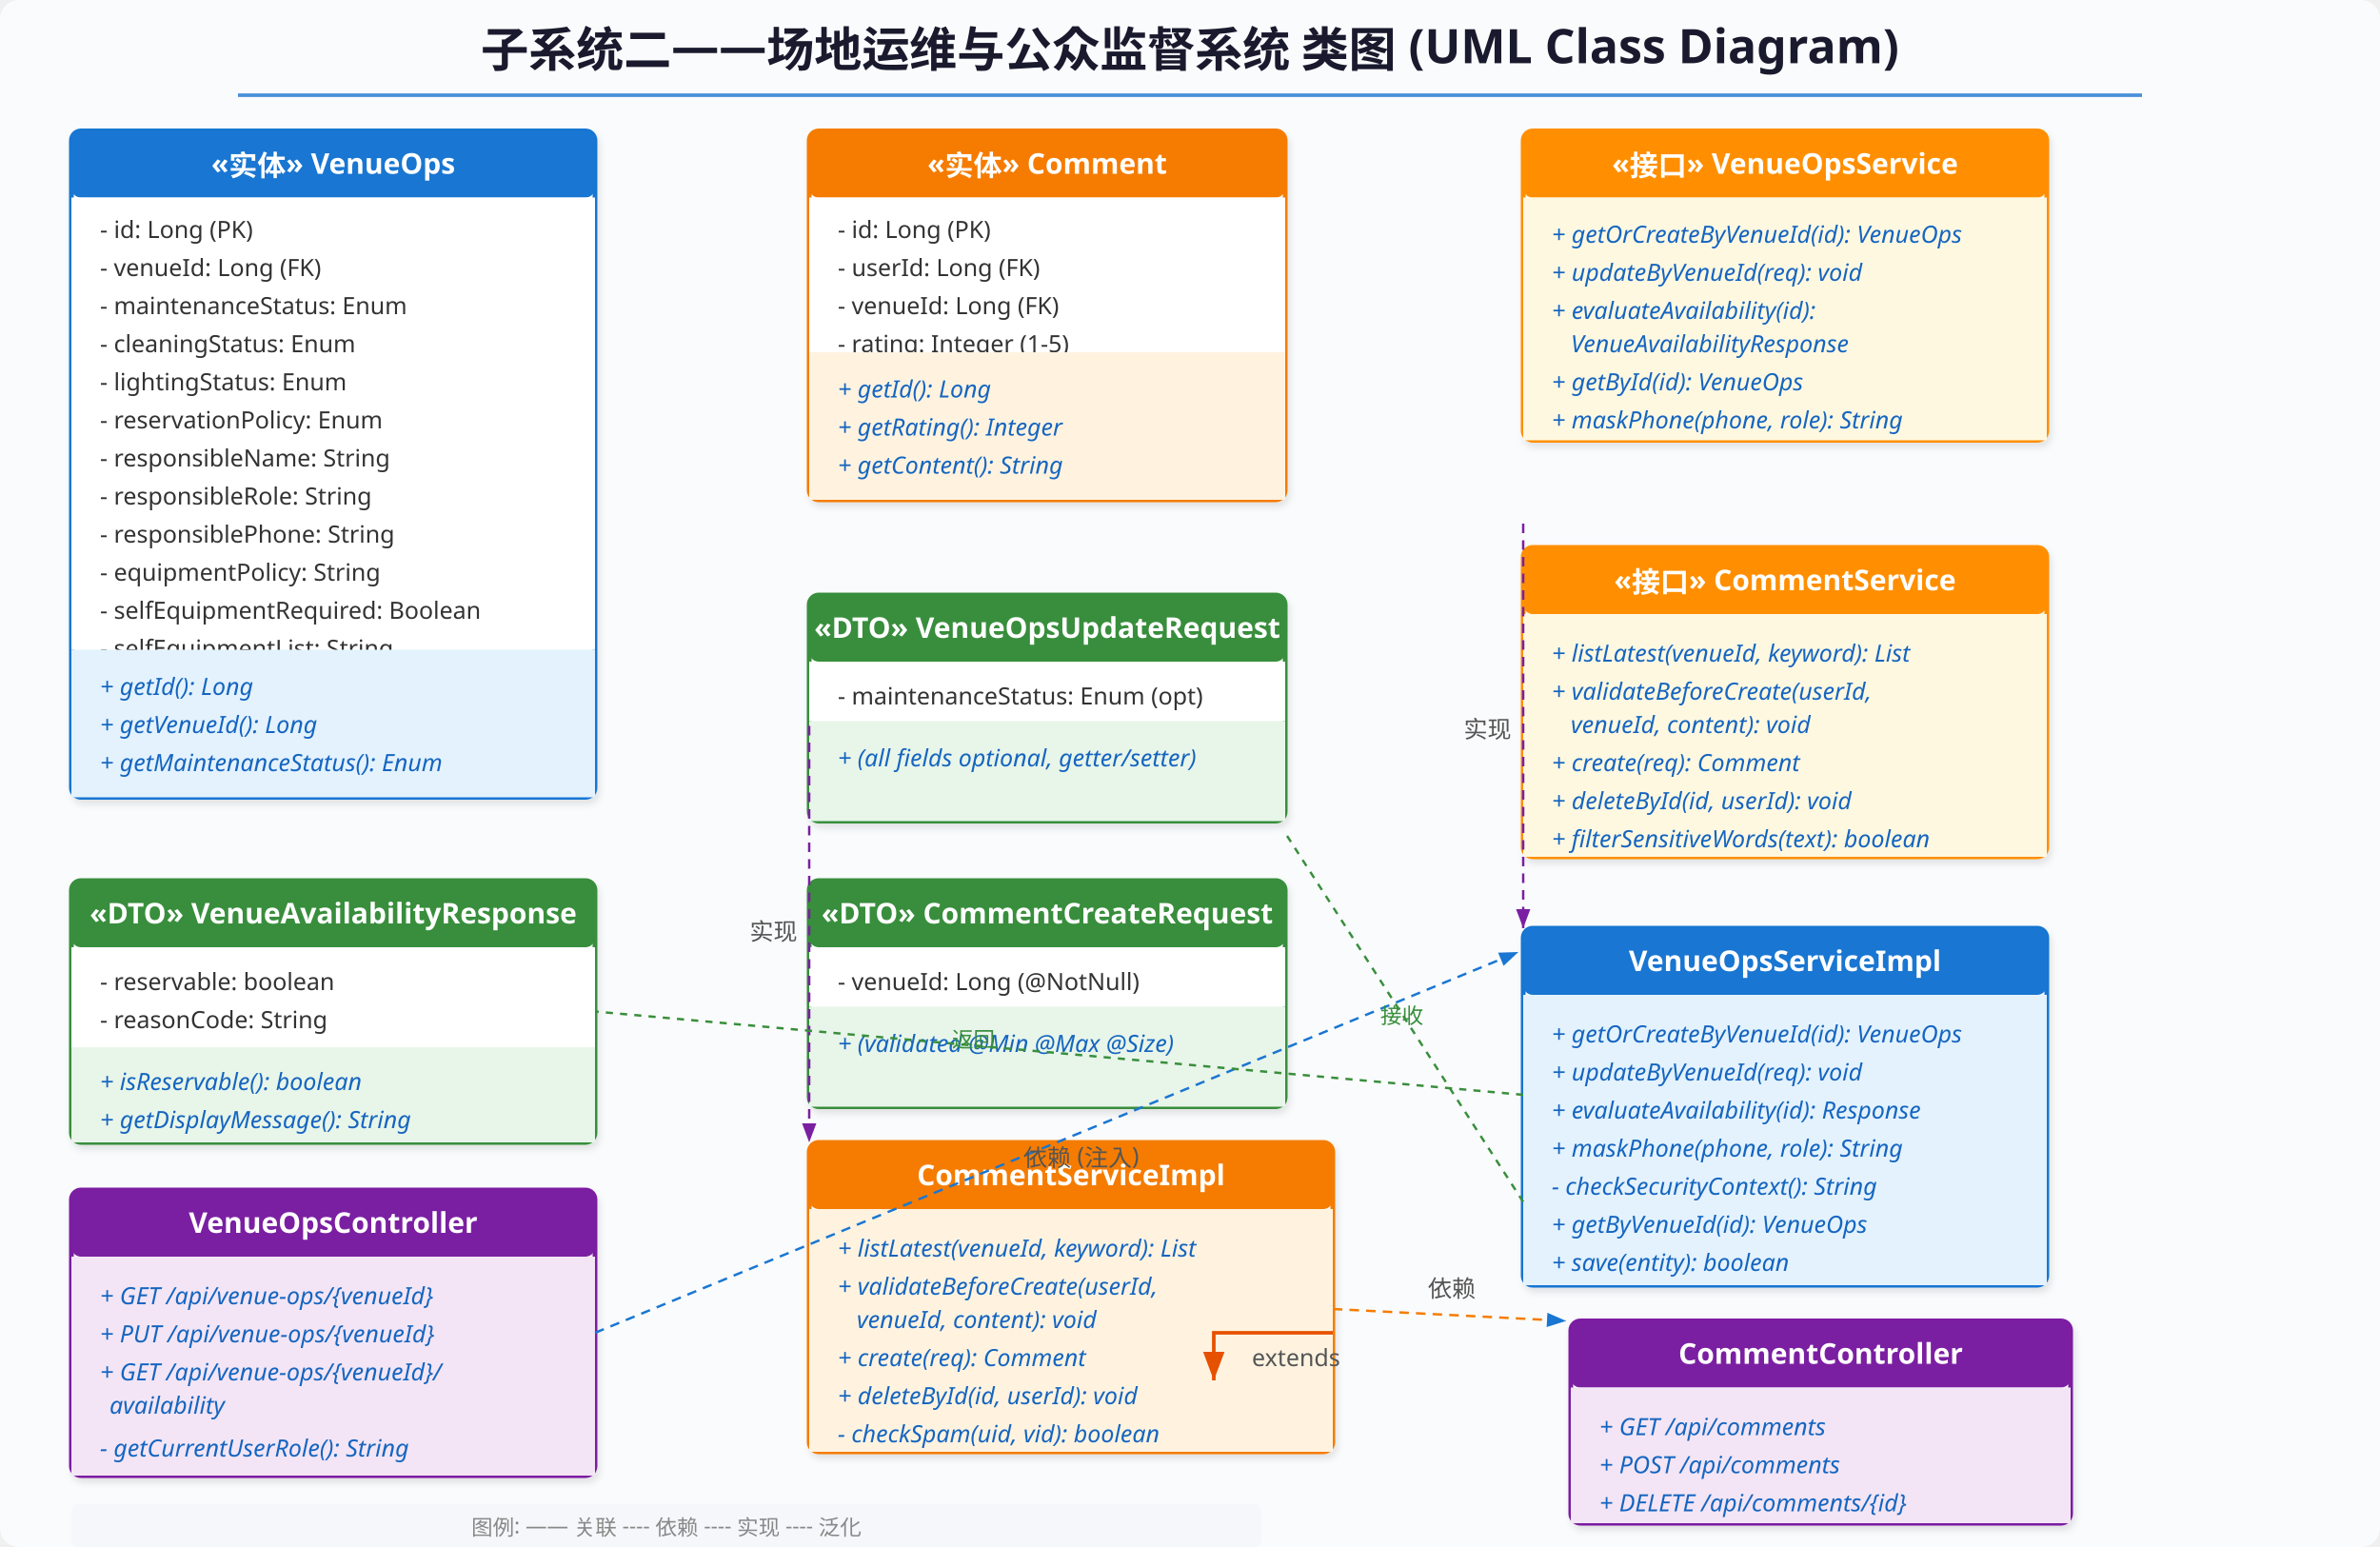
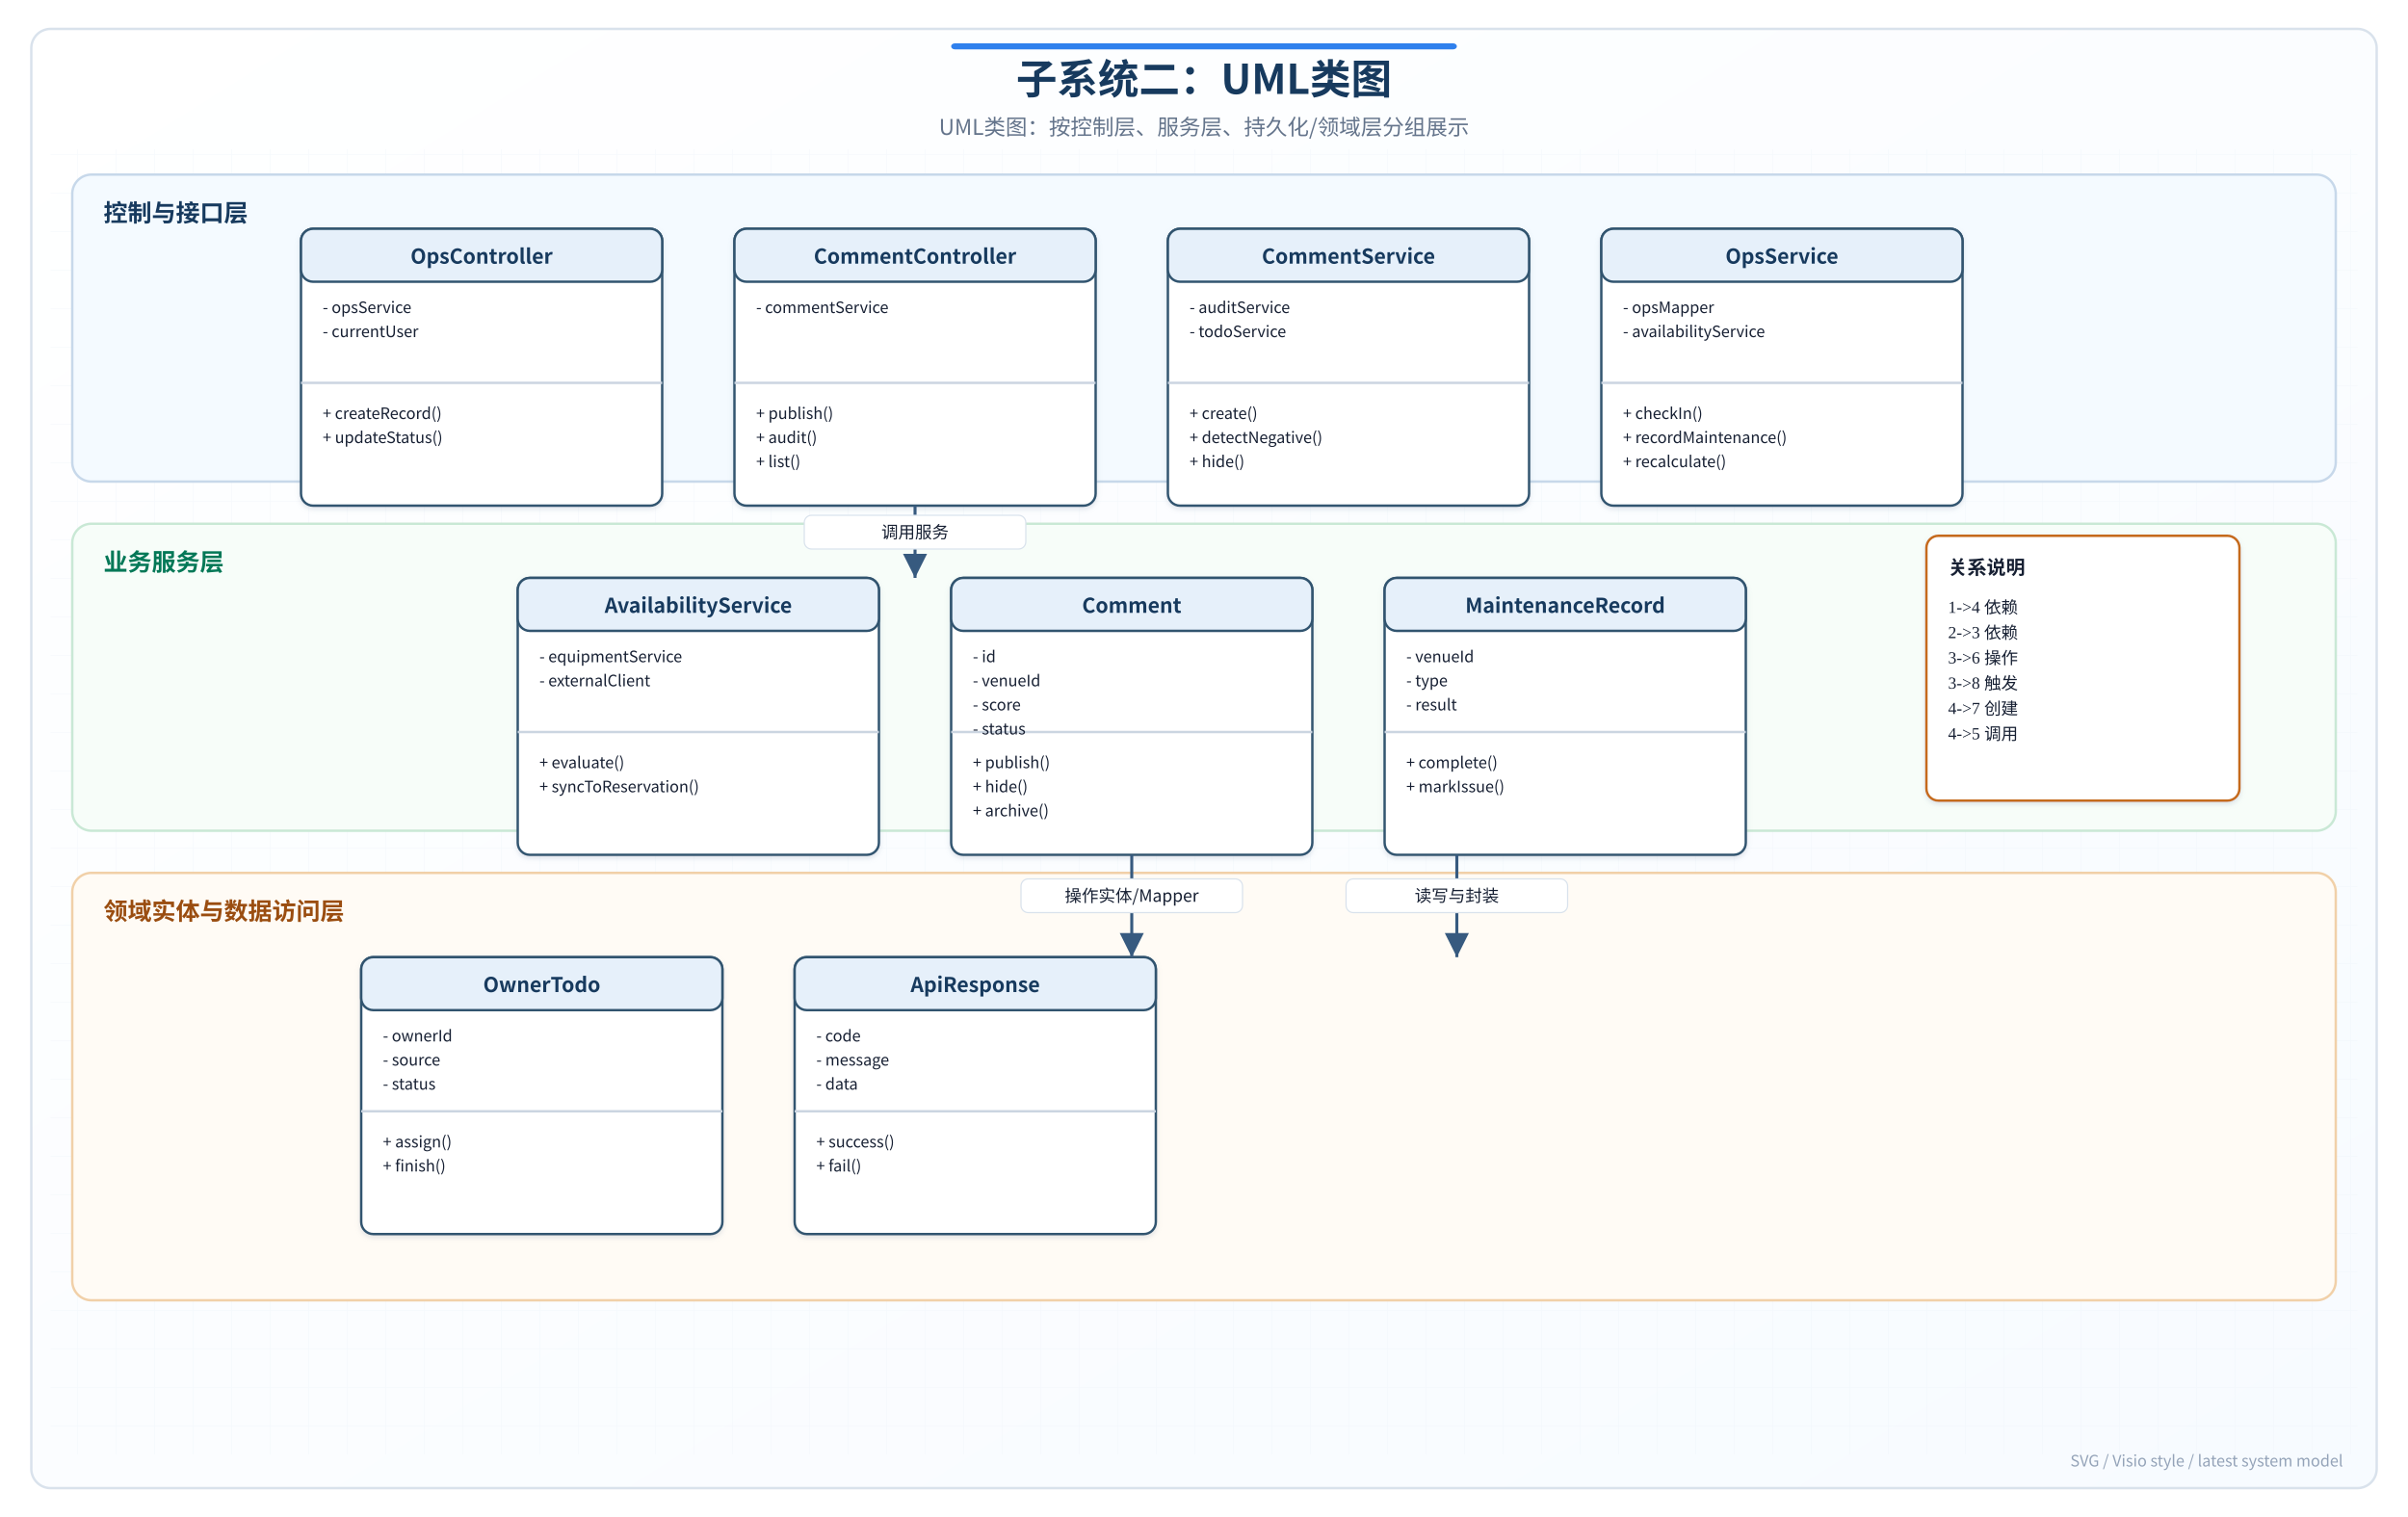
- <svg xmlns="http://www.w3.org/2000/svg" viewBox="0 0 1000 650" width="1000" height="650">
+ <svg xmlns="http://www.w3.org/2000/svg" width="2000" height="1260" viewBox="0 0 2000 1260">
  <defs>
-     <style>
-       text { font-family: "Microsoft YaHei", "SimHei", sans-serif; }
-       .title { font-size: 20px; font-weight: bold; fill: #1a1a2e; }
-       .class-title { font-size: 12px; font-weight: bold; }
-       .attr { font-size: 10px; fill: #333; }
-       .method { font-size: 10px; fill: #1565C0; font-style: italic; }
-       .rel-label { font-size: 10px; fill: #555; }
-     </style>
-     <filter id="shadow">
-       <feDropShadow dx="1" dy="2" stdDeviation="1.5" flood-opacity="0.1" />
+     <linearGradient id="paper" x1="0" y1="0" x2="1" y2="1">
+       <stop offset="0" stop-color="#FFFFFF" />
+       <stop offset="1" stop-color="#F7FBFF" />
+     </linearGradient>
+     <pattern id="grid" width="32" height="32" patternUnits="userSpaceOnUse">
+       <path d="M32 0H0V32" fill="none" stroke="#EEF4FA" stroke-width="1" />
+     </pattern>
+     <marker id="arrow" markerWidth="12" markerHeight="12" refX="10" refY="6" orient="auto" markerUnits="strokeWidth">
+       <path d="M2,2 L10,6 L2,10 Z" fill="#375A7F" />
+     </marker>
+     <marker id="arrow-orange" markerWidth="12" markerHeight="12" refX="10" refY="6" orient="auto" markerUnits="strokeWidth">
+       <path d="M2,2 L10,6 L2,10 Z" fill="#C56A1A" />
+     </marker>
+     <filter id="shadow" x="-8%" y="-8%" width="116%" height="116%">
+       <feDropShadow dx="0" dy="2" stdDeviation="2" flood-color="#94A3B8" flood-opacity=".28" />
    </filter>
-     <marker id="arrowD" markerWidth="8" markerHeight="6" refX="8" refY="3" orient="auto">
-       <path d="M0,0 L8,3 L0,6 Z" fill="#1976D2" />
-     </marker>
-     <marker id="arrowT" markerWidth="8" markerHeight="6" refX="8" refY="3" orient="auto">
-       <path d="M0,0 L8,3 L0,6 Z" fill="#7B1FA2" />
-     </marker>
-     <marker id="arrowG" markerWidth="8" markerHeight="6" refX="8" refY="3" orient="auto">
-       <path d="M0,0 L8,3 L0,6 Z" fill="#E65100" />
-     </marker>
  </defs>
-   <rect width="1000" height="650" fill="#FAFBFC" rx="8" />
-   <text x="500" y="28" text-anchor="middle" class="title">子系统二——场地运维与公众监督系统 类图 (UML Class Diagram)</text>
-   <line x1="100" y1="40" x2="900" y2="40" stroke="#4A90D9" stroke-width="1.5" />
-   <rect x="30" y="55" width="220" height="280" rx="4" fill="#fff" stroke="#1976D2" stroke-width="2" filter="url(#shadow)" />
-   <rect x="30" y="55" width="220" height="28" rx="4" fill="#1976D2" />
-   <text x="140" y="73" text-anchor="middle" class="class-title" fill="#fff">«实体» VenueOps</text>
-   <rect x="30" y="83" width="220" height="190" fill="#fff" />
-   <text x="42" y="100" class="attr">- id: Long (PK)</text>
-   <text x="42" y="116" class="attr">- venueId: Long (FK)</text>
-   <text x="42" y="132" class="attr">- maintenanceStatus: Enum</text>
-   <text x="42" y="148" class="attr">- cleaningStatus: Enum</text>
-   <text x="42" y="164" class="attr">- lightingStatus: Enum</text>
-   <text x="42" y="180" class="attr">- reservationPolicy: Enum</text>
-   <text x="42" y="196" class="attr">- responsibleName: String</text>
-   <text x="42" y="212" class="attr">- responsibleRole: String</text>
-   <text x="42" y="228" class="attr">- responsiblePhone: String</text>
-   <text x="42" y="244" class="attr">- equipmentPolicy: String</text>
-   <text x="42" y="260" class="attr">- selfEquipmentRequired: Boolean</text>
-   <text x="42" y="276" class="attr">- selfEquipmentList: String</text>
-   <rect x="30" y="273" width="220" height="62" fill="#E3F2FD" />
-   <text x="42" y="292" class="method">+ getId(): Long</text>
-   <text x="42" y="308" class="method">+ getVenueId(): Long</text>
-   <text x="42" y="324" class="method">+ getMaintenanceStatus(): Enum</text>
-   <rect x="340" y="55" width="200" height="155" rx="4" fill="#fff" stroke="#F57C00" stroke-width="2" filter="url(#shadow)" />
-   <rect x="340" y="55" width="200" height="28" rx="4" fill="#F57C00" />
-   <text x="440" y="73" text-anchor="middle" class="class-title" fill="#fff">«实体» Comment</text>
-   <rect x="340" y="83" width="200" height="65" fill="#fff" />
-   <text x="352" y="100" class="attr">- id: Long (PK)</text>
-   <text x="352" y="116" class="attr">- userId: Long (FK)</text>
-   <text x="352" y="132" class="attr">- venueId: Long (FK)</text>
-   <text x="352" y="148" class="attr">- rating: Integer (1-5)</text>
-   <rect x="340" y="148" width="200" height="62" fill="#FFF3E0" />
-   <text x="352" y="167" class="method">+ getId(): Long</text>
-   <text x="352" y="183" class="method">+ getRating(): Integer</text>
-   <text x="352" y="199" class="method">+ getContent(): String</text>
-   <rect x="30" y="370" width="220" height="110" rx="4" fill="#fff" stroke="#388E3C" stroke-width="2" filter="url(#shadow)" />
-   <rect x="30" y="370" width="220" height="28" rx="4" fill="#388E3C" />
-   <text x="140" y="388" text-anchor="middle" class="class-title" fill="#fff">«DTO» VenueAvailabilityResponse</text>
-   <rect x="30" y="398" width="220" height="42" fill="#fff" />
-   <text x="42" y="416" class="attr">- reservable: boolean</text>
-   <text x="42" y="432" class="attr">- reasonCode: String</text>
-   <rect x="30" y="440" width="220" height="40" fill="#E8F5E9" />
-   <text x="42" y="458" class="method">+ isReservable(): boolean</text>
-   <text x="42" y="474" class="method">+ getDisplayMessage(): String</text>
-   <rect x="340" y="250" width="200" height="95" rx="4" fill="#fff" stroke="#388E3C" stroke-width="2" filter="url(#shadow)" />
-   <rect x="340" y="250" width="200" height="28" rx="4" fill="#388E3C" />
-   <text x="440" y="268" text-anchor="middle" class="class-title" fill="#fff">«DTO» VenueOpsUpdateRequest</text>
-   <rect x="340" y="278" width="200" height="25" fill="#fff" />
-   <text x="352" y="296" class="attr">- maintenanceStatus: Enum (opt)</text>
-   <rect x="340" y="303" width="200" height="42" fill="#E8F5E9" />
-   <text x="352" y="322" class="method">+ (all fields optional, getter/setter)</text>
-   <rect x="340" y="370" width="200" height="95" rx="4" fill="#fff" stroke="#388E3C" stroke-width="2" filter="url(#shadow)" />
-   <rect x="340" y="370" width="200" height="28" rx="4" fill="#388E3C" />
-   <text x="440" y="388" text-anchor="middle" class="class-title" fill="#fff">«DTO» CommentCreateRequest</text>
-   <rect x="340" y="398" width="200" height="25" fill="#fff" />
-   <text x="352" y="416" class="attr">- venueId: Long (@NotNull)</text>
-   <rect x="340" y="423" width="200" height="42" fill="#E8F5E9" />
-   <text x="352" y="442" class="method">+ (validated @Min @Max @Size)</text>
-   <rect x="640" y="55" width="220" height="130" rx="4" fill="#FFF8E1" stroke="#FF8F00" stroke-width="2" filter="url(#shadow)" />
-   <rect x="640" y="55" width="220" height="28" rx="4" fill="#FF8F00" />
-   <text x="750" y="73" text-anchor="middle" class="class-title" fill="#fff">«接口» VenueOpsService</text>
-   <rect x="640" y="83" width="220" height="102" fill="#FFF8E1" />
-   <text x="652" y="102" class="method">+ getOrCreateByVenueId(id): VenueOps</text>
-   <text x="652" y="118" class="method">+ updateByVenueId(req): void</text>
-   <text x="652" y="134" class="method">+ evaluateAvailability(id):</text>
-   <text x="660" y="148" class="method">  VenueAvailabilityResponse</text>
-   <text x="652" y="164" class="method">+ getById(id): VenueOps</text>
-   <text x="652" y="180" class="method">+ maskPhone(phone, role): String</text>
-   <rect x="640" y="230" width="220" height="130" rx="4" fill="#FFF8E1" stroke="#FF8F00" stroke-width="2" filter="url(#shadow)" />
-   <rect x="640" y="230" width="220" height="28" rx="4" fill="#FF8F00" />
-   <text x="750" y="248" text-anchor="middle" class="class-title" fill="#fff">«接口» CommentService</text>
-   <rect x="640" y="258" width="220" height="102" fill="#FFF8E1" />
-   <text x="652" y="278" class="method">+ listLatest(venueId, keyword): List</text>
-   <text x="652" y="294" class="method">+ validateBeforeCreate(userId,</text>
-   <text x="660" y="308" class="method">  venueId, content): void</text>
-   <text x="652" y="324" class="method">+ create(req): Comment</text>
-   <text x="652" y="340" class="method">+ deleteById(id, userId): void</text>
-   <text x="652" y="356" class="method">+ filterSensitiveWords(text): boolean</text>
-   <rect x="640" y="390" width="220" height="150" rx="4" fill="#fff" stroke="#1976D2" stroke-width="2" filter="url(#shadow)" />
-   <rect x="640" y="390" width="220" height="28" rx="4" fill="#1976D2" />
-   <text x="750" y="408" text-anchor="middle" class="class-title" fill="#fff">VenueOpsServiceImpl</text>
-   <rect x="640" y="418" width="220" height="122" fill="#E3F2FD" />
-   <text x="652" y="438" class="method">+ getOrCreateByVenueId(id): VenueOps</text>
-   <text x="652" y="454" class="method">+ updateByVenueId(req): void</text>
-   <text x="652" y="470" class="method">+ evaluateAvailability(id): Response</text>
-   <text x="652" y="486" class="method">+ maskPhone(phone, role): String</text>
-   <text x="652" y="502" class="method">- checkSecurityContext(): String</text>
-   <text x="652" y="518" class="method">+ getByVenueId(id): VenueOps</text>
-   <text x="652" y="534" class="method">+ save(entity): boolean</text>
-   <rect x="340" y="480" width="220" height="130" rx="4" fill="#fff" stroke="#F57C00" stroke-width="2" filter="url(#shadow)" />
-   <rect x="340" y="480" width="220" height="28" rx="4" fill="#F57C00" />
-   <text x="450" y="498" text-anchor="middle" class="class-title" fill="#fff">CommentServiceImpl</text>
-   <rect x="340" y="508" width="220" height="102" fill="#FFF3E0" />
-   <text x="352" y="528" class="method">+ listLatest(venueId, keyword): List</text>
-   <text x="352" y="544" class="method">+ validateBeforeCreate(userId,</text>
-   <text x="360" y="558" class="method">  venueId, content): void</text>
-   <text x="352" y="574" class="method">+ create(req): Comment</text>
-   <text x="352" y="590" class="method">+ deleteById(id, userId): void</text>
-   <text x="352" y="606" class="method">- checkSpam(uid, vid): boolean</text>
-   <rect x="30" y="500" width="220" height="120" rx="4" fill="#fff" stroke="#7B1FA2" stroke-width="2" filter="url(#shadow)" />
-   <rect x="30" y="500" width="220" height="28" rx="4" fill="#7B1FA2" />
-   <text x="140" y="518" text-anchor="middle" class="class-title" fill="#fff">VenueOpsController</text>
-   <rect x="30" y="528" width="220" height="92" fill="#F3E5F5" />
-   <text x="42" y="548" class="method">+ GET /api/venue-ops/{venueId}</text>
-   <text x="42" y="564" class="method">+ PUT /api/venue-ops/{venueId}</text>
-   <text x="42" y="580" class="method">+ GET /api/venue-ops/{venueId}/</text>
-   <text x="46" y="594" class="method">  availability</text>
-   <text x="42" y="612" class="method">- getCurrentUserRole(): String</text>
-   <rect x="660" y="555" width="210" height="85" rx="4" fill="#fff" stroke="#7B1FA2" stroke-width="2" filter="url(#shadow)" />
-   <rect x="660" y="555" width="210" height="28" rx="4" fill="#7B1FA2" />
-   <text x="765" y="573" text-anchor="middle" class="class-title" fill="#fff">CommentController</text>
-   <rect x="660" y="583" width="210" height="57" fill="#F3E5F5" />
-   <text x="672" y="603" class="method">+ GET /api/comments</text>
-   <text x="672" y="619" class="method">+ POST /api/comments</text>
-   <text x="672" y="635" class="method">+ DELETE /api/comments/{id}</text>
-   <line x1="250" y1="560" x2="638" y2="400" stroke="#1976D2" stroke-width="1" stroke-dasharray="4,3" marker-end="url(#arrowD)" />
-   <text x="430" y="490" class="rel-label" fill="#1976D2">依赖 (注入)</text>
-   <line x1="560" y1="550" x2="658" y2="555" stroke="#F57C00" stroke-width="1" stroke-dasharray="4,3" marker-end="url(#arrowD)" />
-   <text x="600" y="545" class="rel-label" fill="#F57C00">依赖</text>
-   <line x1="640" y1="220" x2="640" y2="390" stroke="#7B1FA2" stroke-width="1" stroke-dasharray="4,3" marker-end="url(#arrowT)" />
-   <text x="615" y="310" class="rel-label" fill="#7B1FA2">实现</text>
-   <line x1="340" y1="305" x2="340" y2="480" stroke="#7B1FA2" stroke-width="1" stroke-dasharray="4,3" marker-end="url(#arrowT)" />
-   <text x="315" y="395" class="rel-label" fill="#7B1FA2">实现</text>
-   <path d="M560,560 L510,560 L510,580" fill="none" stroke="#E65100" stroke-width="1.5" marker-end="url(#arrowG)" />
-   <text x="526" y="574" class="rel-label" fill="#E65100">extends</text>
-   <line x1="640" y1="460" x2="250" y2="425" stroke="#388E3C" stroke-width="1" stroke-dasharray="3,3" />
-   <text x="400" y="440" font-size="9" fill="#388E3C">返回</text>
-   <line x1="640" y1="505" x2="540" y2="350" stroke="#388E3C" stroke-width="1" stroke-dasharray="3,3" />
-   <text x="580" y="430" font-size="9" fill="#388E3C">接收</text>
-   <rect x="30" y="632" width="500" height="18" rx="3" fill="#F5F7FA" />
-   <text x="280" y="645" text-anchor="middle" font-size="9" fill="#888">图例: —— 关联  ---- 依赖  ---- 实现  ---- 泛化</text>
+   <rect x="0" y="0" width="2000" height="1260" fill="#FFFFFF" />
+   <rect x="26" y="24" width="1948" height="1212" rx="16" fill="url(#paper)" stroke="#D9E2EC" stroke-width="2" />
+   <rect x="42" y="124" width="1916" height="1084" fill="url(#grid)" opacity=".55" />
+   <rect x="790" y="36" width="420" height="5" rx="3" fill="#2F80ED" />
+   <text x="1000" y="78" text-anchor="middle" font-family="Microsoft YaHei,SimHei,Noto Sans CJK SC,Arial,sans-serif" font-size="34" font-weight="700" fill="#173A5E">子系统二：UML类图</text>
+   <text x="1000" y="112" text-anchor="middle" font-family="Microsoft YaHei,SimHei,Noto Sans CJK SC,Arial,sans-serif" font-size="18" fill="#64748B">UML类图：按控制层、服务层、持久化/领域层分组展示</text>
+   <rect x="60" y="145" width="1880" height="255" rx="16" fill="#F4FAFF" stroke="#C7D8EA" stroke-width="2" />
+   <rect x="60" y="435" width="1880" height="255" rx="16" fill="#F7FDF9" stroke="#C9E8D5" stroke-width="2" />
+   <rect x="60" y="725" width="1880" height="355" rx="16" fill="#FFFBF5" stroke="#F1D0A8" stroke-width="2" />
+   <text x="86" y="184" font-family="Microsoft YaHei,SimHei,Noto Sans CJK SC,Arial,sans-serif" font-size="20" font-weight="700" fill="#173A5E">控制与接口层</text>
+   <text x="86" y="474" font-family="Microsoft YaHei,SimHei,Noto Sans CJK SC,Arial,sans-serif" font-size="20" font-weight="700" fill="#047857">业务服务层</text>
+   <text x="86" y="764" font-family="Microsoft YaHei,SimHei,Noto Sans CJK SC,Arial,sans-serif" font-size="20" font-weight="700" fill="#9A4D10">领域实体与数据访问层</text>
+   <rect x="250" y="190" width="300" height="230" rx="10" fill="#FFFFFF" stroke="#31546F" stroke-width="2" filter="url(#shadow)" />
+   <rect x="250" y="190" width="300" height="44" rx="10" fill="#E6F0FA" stroke="#31546F" stroke-width="2" />
+   <text x="400" y="219" text-anchor="middle" font-family="Microsoft YaHei,SimHei,Noto Sans CJK SC,Arial,sans-serif" font-size="17" font-weight="700" fill="#173A5E">OpsController</text>
+   <line x1="250" y1="318" x2="550" y2="318" stroke="#CBD5E1" stroke-width="2" />
+   <text x="268" y="260" font-family="Microsoft YaHei,SimHei,Noto Sans CJK SC,Arial,sans-serif" font-size="13" fill="#172033">- opsService</text>
+   <text x="268" y="280" font-family="Microsoft YaHei,SimHei,Noto Sans CJK SC,Arial,sans-serif" font-size="13" fill="#172033">- currentUser</text>
+   <text x="268" y="348" font-family="Microsoft YaHei,SimHei,Noto Sans CJK SC,Arial,sans-serif" font-size="13" fill="#172033">+ createRecord()</text>
+   <text x="268" y="368" font-family="Microsoft YaHei,SimHei,Noto Sans CJK SC,Arial,sans-serif" font-size="13" fill="#172033">+ updateStatus()</text>
+   <rect x="610" y="190" width="300" height="230" rx="10" fill="#FFFFFF" stroke="#31546F" stroke-width="2" filter="url(#shadow)" />
+   <rect x="610" y="190" width="300" height="44" rx="10" fill="#E6F0FA" stroke="#31546F" stroke-width="2" />
+   <text x="760" y="219" text-anchor="middle" font-family="Microsoft YaHei,SimHei,Noto Sans CJK SC,Arial,sans-serif" font-size="17" font-weight="700" fill="#173A5E">CommentController</text>
+   <line x1="610" y1="318" x2="910" y2="318" stroke="#CBD5E1" stroke-width="2" />
+   <text x="628" y="260" font-family="Microsoft YaHei,SimHei,Noto Sans CJK SC,Arial,sans-serif" font-size="13" fill="#172033">- commentService</text>
+   <text x="628" y="348" font-family="Microsoft YaHei,SimHei,Noto Sans CJK SC,Arial,sans-serif" font-size="13" fill="#172033">+ publish()</text>
+   <text x="628" y="368" font-family="Microsoft YaHei,SimHei,Noto Sans CJK SC,Arial,sans-serif" font-size="13" fill="#172033">+ audit()</text>
+   <text x="628" y="388" font-family="Microsoft YaHei,SimHei,Noto Sans CJK SC,Arial,sans-serif" font-size="13" fill="#172033">+ list()</text>
+   <rect x="970" y="190" width="300" height="230" rx="10" fill="#FFFFFF" stroke="#31546F" stroke-width="2" filter="url(#shadow)" />
+   <rect x="970" y="190" width="300" height="44" rx="10" fill="#E6F0FA" stroke="#31546F" stroke-width="2" />
+   <text x="1120" y="219" text-anchor="middle" font-family="Microsoft YaHei,SimHei,Noto Sans CJK SC,Arial,sans-serif" font-size="17" font-weight="700" fill="#173A5E">CommentService</text>
+   <line x1="970" y1="318" x2="1270" y2="318" stroke="#CBD5E1" stroke-width="2" />
+   <text x="988" y="260" font-family="Microsoft YaHei,SimHei,Noto Sans CJK SC,Arial,sans-serif" font-size="13" fill="#172033">- auditService</text>
+   <text x="988" y="280" font-family="Microsoft YaHei,SimHei,Noto Sans CJK SC,Arial,sans-serif" font-size="13" fill="#172033">- todoService</text>
+   <text x="988" y="348" font-family="Microsoft YaHei,SimHei,Noto Sans CJK SC,Arial,sans-serif" font-size="13" fill="#172033">+ create()</text>
+   <text x="988" y="368" font-family="Microsoft YaHei,SimHei,Noto Sans CJK SC,Arial,sans-serif" font-size="13" fill="#172033">+ detectNegative()</text>
+   <text x="988" y="388" font-family="Microsoft YaHei,SimHei,Noto Sans CJK SC,Arial,sans-serif" font-size="13" fill="#172033">+ hide()</text>
+   <rect x="1330" y="190" width="300" height="230" rx="10" fill="#FFFFFF" stroke="#31546F" stroke-width="2" filter="url(#shadow)" />
+   <rect x="1330" y="190" width="300" height="44" rx="10" fill="#E6F0FA" stroke="#31546F" stroke-width="2" />
+   <text x="1480" y="219" text-anchor="middle" font-family="Microsoft YaHei,SimHei,Noto Sans CJK SC,Arial,sans-serif" font-size="17" font-weight="700" fill="#173A5E">OpsService</text>
+   <line x1="1330" y1="318" x2="1630" y2="318" stroke="#CBD5E1" stroke-width="2" />
+   <text x="1348" y="260" font-family="Microsoft YaHei,SimHei,Noto Sans CJK SC,Arial,sans-serif" font-size="13" fill="#172033">- opsMapper</text>
+   <text x="1348" y="280" font-family="Microsoft YaHei,SimHei,Noto Sans CJK SC,Arial,sans-serif" font-size="13" fill="#172033">- availabilityService</text>
+   <text x="1348" y="348" font-family="Microsoft YaHei,SimHei,Noto Sans CJK SC,Arial,sans-serif" font-size="13" fill="#172033">+ checkIn()</text>
+   <text x="1348" y="368" font-family="Microsoft YaHei,SimHei,Noto Sans CJK SC,Arial,sans-serif" font-size="13" fill="#172033">+ recordMaintenance()</text>
+   <text x="1348" y="388" font-family="Microsoft YaHei,SimHei,Noto Sans CJK SC,Arial,sans-serif" font-size="13" fill="#172033">+ recalculate()</text>
+   <rect x="430" y="480" width="300" height="230" rx="10" fill="#FFFFFF" stroke="#31546F" stroke-width="2" filter="url(#shadow)" />
+   <rect x="430" y="480" width="300" height="44" rx="10" fill="#E6F0FA" stroke="#31546F" stroke-width="2" />
+   <text x="580" y="509" text-anchor="middle" font-family="Microsoft YaHei,SimHei,Noto Sans CJK SC,Arial,sans-serif" font-size="17" font-weight="700" fill="#173A5E">AvailabilityService</text>
+   <line x1="430" y1="608" x2="730" y2="608" stroke="#CBD5E1" stroke-width="2" />
+   <text x="448" y="550" font-family="Microsoft YaHei,SimHei,Noto Sans CJK SC,Arial,sans-serif" font-size="13" fill="#172033">- equipmentService</text>
+   <text x="448" y="570" font-family="Microsoft YaHei,SimHei,Noto Sans CJK SC,Arial,sans-serif" font-size="13" fill="#172033">- externalClient</text>
+   <text x="448" y="638" font-family="Microsoft YaHei,SimHei,Noto Sans CJK SC,Arial,sans-serif" font-size="13" fill="#172033">+ evaluate()</text>
+   <text x="448" y="658" font-family="Microsoft YaHei,SimHei,Noto Sans CJK SC,Arial,sans-serif" font-size="13" fill="#172033">+ syncToReservation()</text>
+   <rect x="790" y="480" width="300" height="230" rx="10" fill="#FFFFFF" stroke="#31546F" stroke-width="2" filter="url(#shadow)" />
+   <rect x="790" y="480" width="300" height="44" rx="10" fill="#E6F0FA" stroke="#31546F" stroke-width="2" />
+   <text x="940" y="509" text-anchor="middle" font-family="Microsoft YaHei,SimHei,Noto Sans CJK SC,Arial,sans-serif" font-size="17" font-weight="700" fill="#173A5E">Comment</text>
+   <line x1="790" y1="608" x2="1090" y2="608" stroke="#CBD5E1" stroke-width="2" />
+   <text x="808" y="550" font-family="Microsoft YaHei,SimHei,Noto Sans CJK SC,Arial,sans-serif" font-size="13" fill="#172033">- id</text>
+   <text x="808" y="570" font-family="Microsoft YaHei,SimHei,Noto Sans CJK SC,Arial,sans-serif" font-size="13" fill="#172033">- venueId</text>
+   <text x="808" y="590" font-family="Microsoft YaHei,SimHei,Noto Sans CJK SC,Arial,sans-serif" font-size="13" fill="#172033">- score</text>
+   <text x="808" y="610" font-family="Microsoft YaHei,SimHei,Noto Sans CJK SC,Arial,sans-serif" font-size="13" fill="#172033">- status</text>
+   <text x="808" y="638" font-family="Microsoft YaHei,SimHei,Noto Sans CJK SC,Arial,sans-serif" font-size="13" fill="#172033">+ publish()</text>
+   <text x="808" y="658" font-family="Microsoft YaHei,SimHei,Noto Sans CJK SC,Arial,sans-serif" font-size="13" fill="#172033">+ hide()</text>
+   <text x="808" y="678" font-family="Microsoft YaHei,SimHei,Noto Sans CJK SC,Arial,sans-serif" font-size="13" fill="#172033">+ archive()</text>
+   <rect x="1150" y="480" width="300" height="230" rx="10" fill="#FFFFFF" stroke="#31546F" stroke-width="2" filter="url(#shadow)" />
+   <rect x="1150" y="480" width="300" height="44" rx="10" fill="#E6F0FA" stroke="#31546F" stroke-width="2" />
+   <text x="1300" y="509" text-anchor="middle" font-family="Microsoft YaHei,SimHei,Noto Sans CJK SC,Arial,sans-serif" font-size="17" font-weight="700" fill="#173A5E">MaintenanceRecord</text>
+   <line x1="1150" y1="608" x2="1450" y2="608" stroke="#CBD5E1" stroke-width="2" />
+   <text x="1168" y="550" font-family="Microsoft YaHei,SimHei,Noto Sans CJK SC,Arial,sans-serif" font-size="13" fill="#172033">- venueId</text>
+   <text x="1168" y="570" font-family="Microsoft YaHei,SimHei,Noto Sans CJK SC,Arial,sans-serif" font-size="13" fill="#172033">- type</text>
+   <text x="1168" y="590" font-family="Microsoft YaHei,SimHei,Noto Sans CJK SC,Arial,sans-serif" font-size="13" fill="#172033">- result</text>
+   <text x="1168" y="638" font-family="Microsoft YaHei,SimHei,Noto Sans CJK SC,Arial,sans-serif" font-size="13" fill="#172033">+ complete()</text>
+   <text x="1168" y="658" font-family="Microsoft YaHei,SimHei,Noto Sans CJK SC,Arial,sans-serif" font-size="13" fill="#172033">+ markIssue()</text>
+   <rect x="300" y="795" width="300" height="230" rx="10" fill="#FFFFFF" stroke="#31546F" stroke-width="2" filter="url(#shadow)" />
+   <rect x="300" y="795" width="300" height="44" rx="10" fill="#E6F0FA" stroke="#31546F" stroke-width="2" />
+   <text x="450" y="824" text-anchor="middle" font-family="Microsoft YaHei,SimHei,Noto Sans CJK SC,Arial,sans-serif" font-size="17" font-weight="700" fill="#173A5E">OwnerTodo</text>
+   <line x1="300" y1="923" x2="600" y2="923" stroke="#CBD5E1" stroke-width="2" />
+   <text x="318" y="865" font-family="Microsoft YaHei,SimHei,Noto Sans CJK SC,Arial,sans-serif" font-size="13" fill="#172033">- ownerId</text>
+   <text x="318" y="885" font-family="Microsoft YaHei,SimHei,Noto Sans CJK SC,Arial,sans-serif" font-size="13" fill="#172033">- source</text>
+   <text x="318" y="905" font-family="Microsoft YaHei,SimHei,Noto Sans CJK SC,Arial,sans-serif" font-size="13" fill="#172033">- status</text>
+   <text x="318" y="953" font-family="Microsoft YaHei,SimHei,Noto Sans CJK SC,Arial,sans-serif" font-size="13" fill="#172033">+ assign()</text>
+   <text x="318" y="973" font-family="Microsoft YaHei,SimHei,Noto Sans CJK SC,Arial,sans-serif" font-size="13" fill="#172033">+ finish()</text>
+   <rect x="660" y="795" width="300" height="230" rx="10" fill="#FFFFFF" stroke="#31546F" stroke-width="2" filter="url(#shadow)" />
+   <rect x="660" y="795" width="300" height="44" rx="10" fill="#E6F0FA" stroke="#31546F" stroke-width="2" />
+   <text x="810" y="824" text-anchor="middle" font-family="Microsoft YaHei,SimHei,Noto Sans CJK SC,Arial,sans-serif" font-size="17" font-weight="700" fill="#173A5E">ApiResponse</text>
+   <line x1="660" y1="923" x2="960" y2="923" stroke="#CBD5E1" stroke-width="2" />
+   <text x="678" y="865" font-family="Microsoft YaHei,SimHei,Noto Sans CJK SC,Arial,sans-serif" font-size="13" fill="#172033">- code</text>
+   <text x="678" y="885" font-family="Microsoft YaHei,SimHei,Noto Sans CJK SC,Arial,sans-serif" font-size="13" fill="#172033">- message</text>
+   <text x="678" y="905" font-family="Microsoft YaHei,SimHei,Noto Sans CJK SC,Arial,sans-serif" font-size="13" fill="#172033">- data</text>
+   <text x="678" y="953" font-family="Microsoft YaHei,SimHei,Noto Sans CJK SC,Arial,sans-serif" font-size="13" fill="#172033">+ success()</text>
+   <text x="678" y="973" font-family="Microsoft YaHei,SimHei,Noto Sans CJK SC,Arial,sans-serif" font-size="13" fill="#172033">+ fail()</text>
+   <line x1="760" y1="420" x2="760" y2="480" stroke="#375A7F" stroke-width="2.5" marker-end="url(#arrow)" />
+   <rect x="668" y="428" width="184" height="28" rx="6" fill="#FFFFFF" stroke="#D9E2EC" />
+   <text x="760" y="447" text-anchor="middle" font-family="Microsoft YaHei,SimHei,Noto Sans CJK SC,Arial,sans-serif" font-size="14" fill="#172033">调用服务</text>
+   <line x1="940" y1="710" x2="940" y2="795" stroke="#375A7F" stroke-width="2.5" marker-end="url(#arrow)" />
+   <rect x="848" y="730" width="184" height="28" rx="6" fill="#FFFFFF" stroke="#D9E2EC" />
+   <text x="940" y="749" text-anchor="middle" font-family="Microsoft YaHei,SimHei,Noto Sans CJK SC,Arial,sans-serif" font-size="14" fill="#172033">操作实体/Mapper</text>
+   <line x1="1210" y1="710" x2="1210" y2="795" stroke="#375A7F" stroke-width="2.5" marker-end="url(#arrow)" />
+   <rect x="1118" y="730" width="184" height="28" rx="6" fill="#FFFFFF" stroke="#D9E2EC" />
+   <text x="1210" y="749" text-anchor="middle" font-family="Microsoft YaHei,SimHei,Noto Sans CJK SC,Arial,sans-serif" font-size="14" fill="#172033">读写与封装</text>
+   <rect x="1600" y="445" width="260" height="220" rx="10" fill="#FFFFFF" stroke="#C56A1A" stroke-width="2" filter="url(#shadow)" />
+   <text x="1618" y="477" font-size="16" font-weight="700" fill="#172033">
+     <tspan x="1618" dy="0">关系说明</tspan>
+   </text>
+   <text x="1618" y="509" font-size="14" font-weight="400" fill="#172033">
+     <tspan x="1618" dy="0">1-&gt;4 依赖</tspan>
+     <tspan x="1618" dy="21">2-&gt;3 依赖</tspan>
+     <tspan x="1618" dy="21">3-&gt;6 操作</tspan>
+     <tspan x="1618" dy="21">3-&gt;8 触发</tspan>
+     <tspan x="1618" dy="21">4-&gt;7 创建</tspan>
+     <tspan x="1618" dy="21">4-&gt;5 调用</tspan>
+   </text>
+   <text x="1946" y="1218" text-anchor="end" font-family="Microsoft YaHei,SimHei,Noto Sans CJK SC,Arial,sans-serif" font-size="13" fill="#94A3B8">SVG / Visio style / latest system model</text>
</svg>
